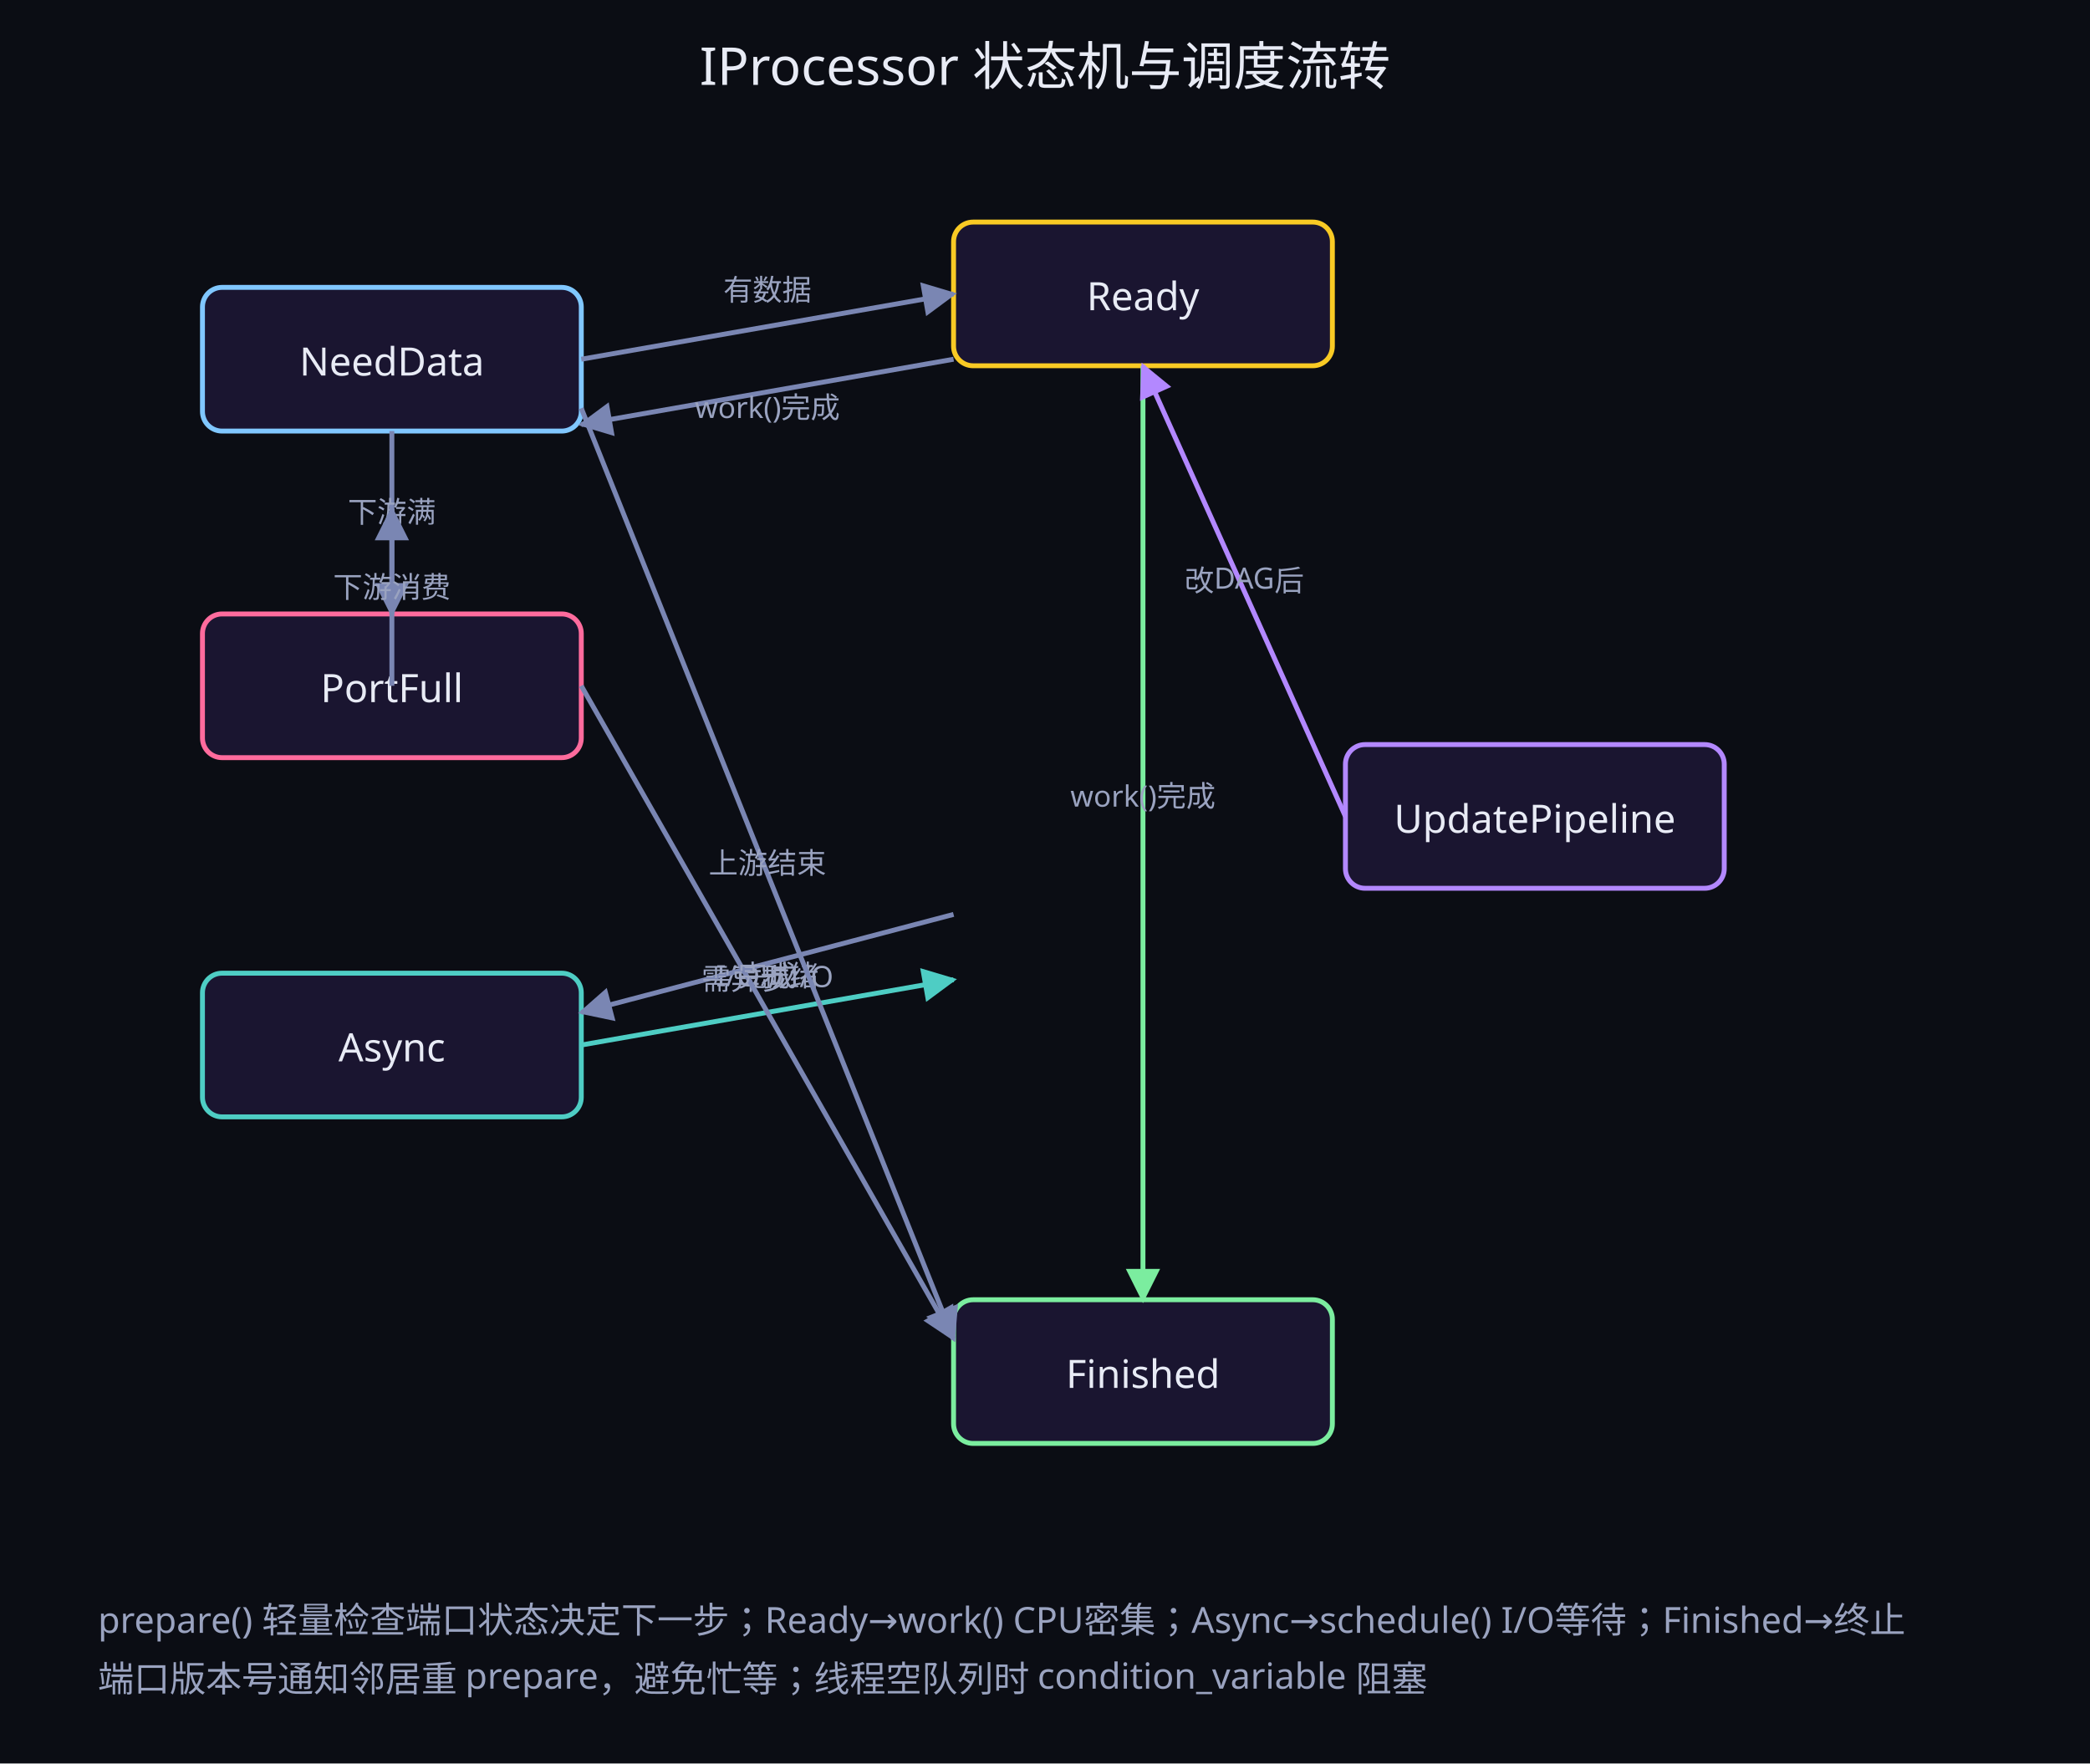
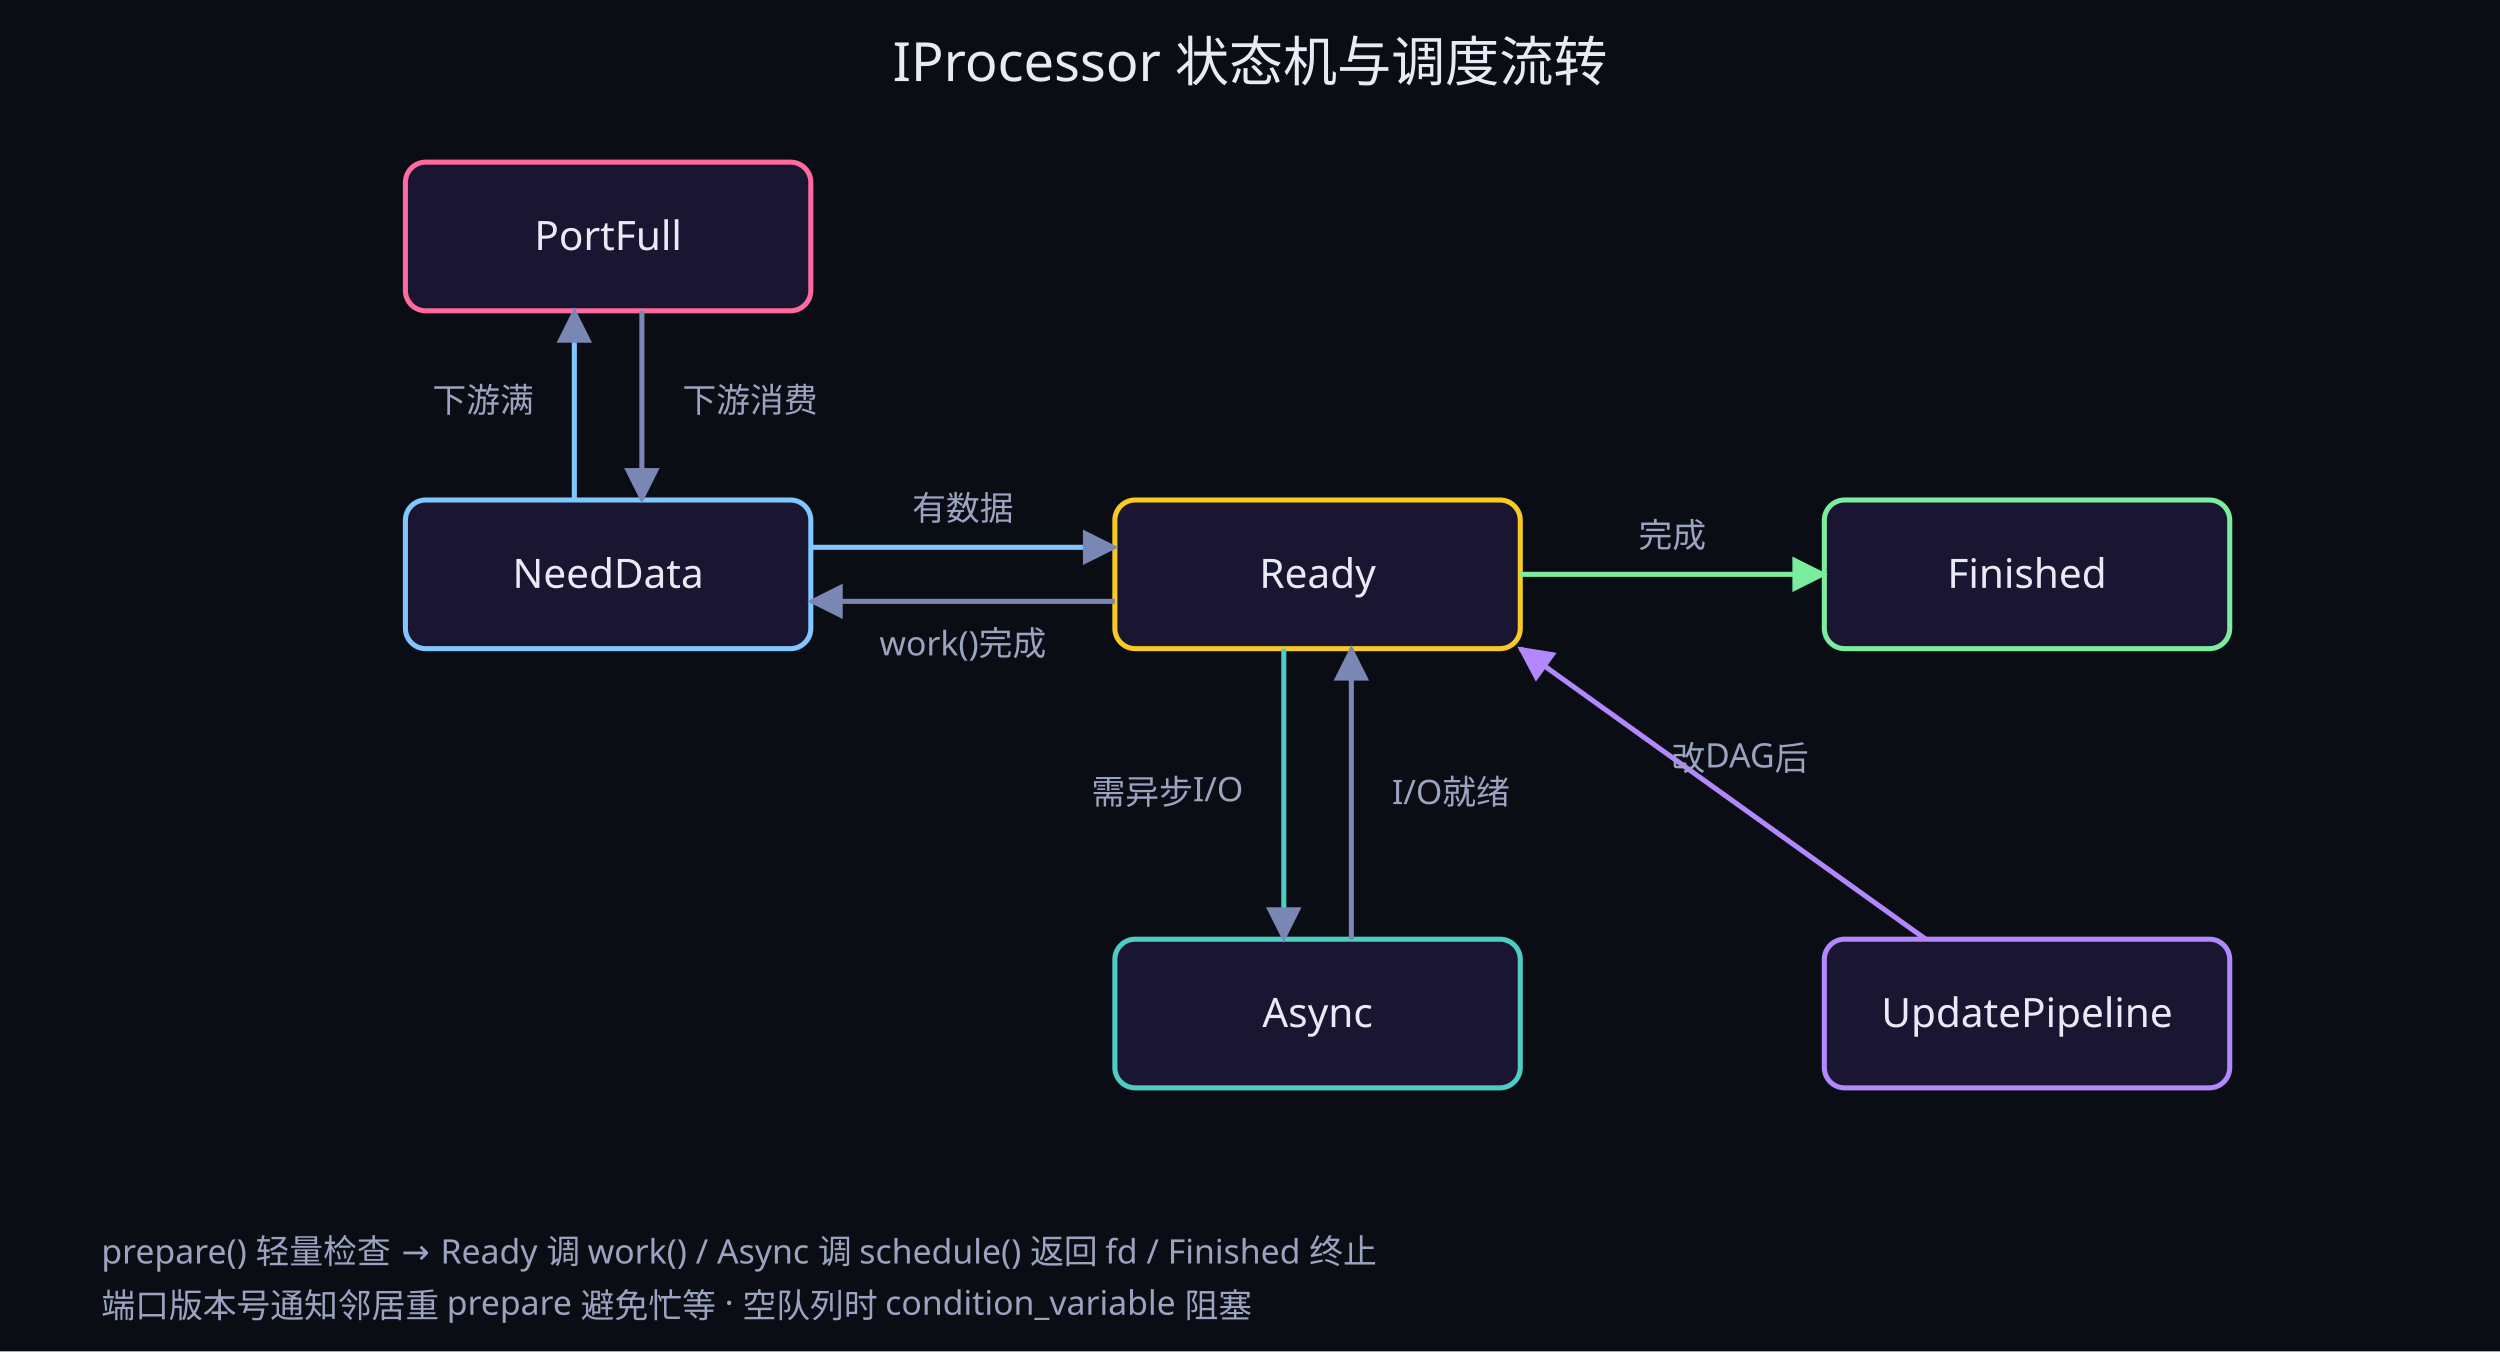
- <svg xmlns="http://www.w3.org/2000/svg" width="640" height="540" viewBox="0 0 640 540" font-family="system-ui, sans-serif">
-   <rect width="640" height="540" fill="#0b0d14" />
+ <svg xmlns="http://www.w3.org/2000/svg" width="740" height="400" viewBox="0 0 740 400" font-family="system-ui, sans-serif">
+   <rect width="740" height="400" fill="#0b0d14" />
  <defs>
    <marker id="arrow" viewBox="0 0 10 10" refX="9" refY="5" markerWidth="7" markerHeight="7" orient="auto">
      <path d="M0,0 L10,5 L0,10 z" fill="#7a86b3" />
    </marker>
    <marker id="arrowc" viewBox="0 0 10 10" refX="9" refY="5" markerWidth="7" markerHeight="7" orient="auto">
      <path d="M0,0 L10,5 L0,10 z" fill="#4ecdc4" />
    </marker>
    <marker id="arrowy" viewBox="0 0 10 10" refX="9" refY="5" markerWidth="7" markerHeight="7" orient="auto">
      <path d="M0,0 L10,5 L0,10 z" fill="#f9ca24" />
    </marker>
+     <marker id="arrowg" viewBox="0 0 10 10" refX="9" refY="5" markerWidth="7" markerHeight="7" orient="auto">
+       <path d="M0,0 L10,5 L0,10 z" fill="#7bed9f" />
+     </marker>
    <marker id="arrowp" viewBox="0 0 10 10" refX="9" refY="5" markerWidth="7" markerHeight="7" orient="auto">
      <path d="M0,0 L10,5 L0,10 z" fill="#b388ff" />
    </marker>
-     <marker id="arrowb" viewBox="0 0 10 10" refX="9" refY="5" markerWidth="7" markerHeight="7" orient="auto">
-       <path d="M0,0 L10,5 L0,10 z" fill="#6c8ef5" />
-     </marker>
-     <marker id="arrowg" viewBox="0 0 10 10" refX="9" refY="5" markerWidth="7" markerHeight="7" orient="auto">
-       <path d="M0,0 L10,5 L0,10 z" fill="#7bed9f" />
-     </marker>
  </defs>
-   <text x="320.0" y="26" text-anchor="middle" fill="#e8ebf5" font-size="16">IProcessor 状态机与调度流转</text>
-   <rect x="62" y="88" width="116" height="44" rx="6" fill="#1a1530" stroke="#80c7ff" stroke-width="1.5" />
-   <text x="120" y="115" text-anchor="middle" fill="#e8ebf5" font-size="12">NeedData</text>
-   <rect x="292" y="68" width="116" height="44" rx="6" fill="#1a1530" stroke="#f9ca24" stroke-width="1.5" />
-   <text x="350" y="95" text-anchor="middle" fill="#e8ebf5" font-size="12">Ready</text>
-   <rect x="292" y="398" width="116" height="44" rx="6" fill="#1a1530" stroke="#7bed9f" stroke-width="1.5" />
-   <text x="350" y="425" text-anchor="middle" fill="#e8ebf5" font-size="12">Finished</text>
-   <rect x="62" y="188" width="116" height="44" rx="6" fill="#1a1530" stroke="#ff6b9d" stroke-width="1.5" />
-   <text x="120" y="215" text-anchor="middle" fill="#e8ebf5" font-size="12">PortFull</text>
-   <rect x="62" y="298" width="116" height="44" rx="6" fill="#1a1530" stroke="#4ecdc4" stroke-width="1.5" />
-   <text x="120" y="325" text-anchor="middle" fill="#e8ebf5" font-size="12">Async</text>
-   <rect x="412" y="228" width="116" height="44" rx="6" fill="#1a1530" stroke="#b388ff" stroke-width="1.5" />
-   <text x="470" y="255" text-anchor="middle" fill="#e8ebf5" font-size="12">UpdatePipeline</text>
-   <path d="M178,110 L292,90" fill="none" stroke="#7a86b3" stroke-width="1.5" marker-end="url(#arrow)" />
-   <text x="235.0" y="92.0" text-anchor="middle" fill="#9aa3c0" font-size="9">有数据</text>
-   <path d="M292,110 L178,130" fill="none" stroke="#7a86b3" stroke-width="1.5" marker-end="url(#arrow)" />
-   <text x="235.0" y="128.0" text-anchor="middle" fill="#9aa3c0" font-size="9">work()完成</text>
-   <path d="M120,132 L120,188" fill="none" stroke="#7a86b3" stroke-width="1.5" marker-end="url(#arrow)" />
-   <text x="120.0" y="160.0" text-anchor="middle" fill="#9aa3c0" font-size="9">下游满</text>
-   <path d="M120,210 L120,156" fill="none" stroke="#7a86b3" stroke-width="1.5" marker-end="url(#arrow)" />
-   <text x="120.0" y="183.0" text-anchor="middle" fill="#9aa3c0" font-size="9">下游消费</text>
-   <path d="M350,112 L350,398" fill="none" stroke="#7bed9f" stroke-width="1.5" marker-end="url(#arrowg)" />
-   <text x="350.0" y="247.0" text-anchor="middle" fill="#9aa3c0" font-size="9">work()完成</text>
-   <path d="M178,320 L292,300" fill="none" stroke="#4ecdc4" stroke-width="1.5" marker-end="url(#arrowc)" />
-   <text x="235.0" y="302.0" text-anchor="middle" fill="#9aa3c0" font-size="9">I/O就绪</text>
-   <path d="M292,280 L178,310" fill="none" stroke="#7a86b3" stroke-width="1.5" marker-end="url(#arrow)" />
-   <text x="235.0" y="303.0" text-anchor="middle" fill="#9aa3c0" font-size="9">需异步I/O</text>
-   <path d="M178,210 L292,410" fill="none" stroke="#7a86b3" stroke-width="1.5" marker-end="url(#arrow)" />
-   <text x="235.0" y="302.0" text-anchor="middle" fill="#9aa3c0" font-size="9">完成</text>
-   <path d="M178,125 L292,410" fill="none" stroke="#7a86b3" stroke-width="1.5" marker-end="url(#arrow)" />
-   <text x="235.0" y="267.5" text-anchor="middle" fill="#9aa3c0" font-size="9">上游结束</text>
-   <path d="M412,250 L350,112" fill="none" stroke="#b388ff" stroke-width="1.5" marker-end="url(#arrowp)" />
-   <text x="381.0" y="181.0" text-anchor="middle" fill="#9aa3c0" font-size="9">改DAG后</text>
-   <text x="30" y="500" text-anchor="start" fill="#9aa3c0" font-size="11">prepare() 轻量检查端口状态决定下一步；Ready→work() CPU密集；Async→schedule() I/O等待；Finished→终止</text>
-   <text x="30" y="518" text-anchor="start" fill="#9aa3c0" font-size="11">端口版本号通知邻居重 prepare，避免忙等；线程空队列时 condition_variable 阻塞</text>
+   <text x="370.0" y="24" text-anchor="middle" fill="#e8ebf5" font-size="16">IProcessor 状态机与调度流转</text>
+   <rect x="120.0" y="48.0" width="120" height="44" rx="6" fill="#1a1530" stroke="#ff6b9d" stroke-width="1.5" />
+   <text x="180" y="74" text-anchor="middle" fill="#e8ebf5" font-size="12">PortFull</text>
+   <rect x="120.0" y="148.0" width="120" height="44" rx="6" fill="#1a1530" stroke="#80c7ff" stroke-width="1.5" />
+   <text x="180" y="174" text-anchor="middle" fill="#e8ebf5" font-size="12">NeedData</text>
+   <rect x="330.0" y="148.0" width="120" height="44" rx="6" fill="#1a1530" stroke="#f9ca24" stroke-width="1.5" />
+   <text x="390" y="174" text-anchor="middle" fill="#e8ebf5" font-size="12">Ready</text>
+   <rect x="540.0" y="148.0" width="120" height="44" rx="6" fill="#1a1530" stroke="#7bed9f" stroke-width="1.5" />
+   <text x="600" y="174" text-anchor="middle" fill="#e8ebf5" font-size="12">Finished</text>
+   <rect x="330.0" y="278.0" width="120" height="44" rx="6" fill="#1a1530" stroke="#4ecdc4" stroke-width="1.5" />
+   <text x="390" y="304" text-anchor="middle" fill="#e8ebf5" font-size="12">Async</text>
+   <rect x="540.0" y="278.0" width="120" height="44" rx="6" fill="#1a1530" stroke="#b388ff" stroke-width="1.5" />
+   <text x="600" y="304" text-anchor="middle" fill="#e8ebf5" font-size="12">UpdatePipeline</text>
+   <path d="M240,162 L330,162" fill="none" stroke="#80c7ff" stroke-width="1.5" marker-end="url(#arrow)" />
+   <text x="285" y="154" text-anchor="middle" fill="#9aa3c0" font-size="10">有数据</text>
+   <path d="M330,178 L240,178" fill="none" stroke="#7a86b3" stroke-width="1.5" marker-end="url(#arrow)" />
+   <text x="285" y="194" text-anchor="middle" fill="#9aa3c0" font-size="10">work()完成</text>
+   <path d="M170,148 L170,92" fill="none" stroke="#80c7ff" stroke-width="1.5" marker-end="url(#arrow)" />
+   <text x="158" y="122" text-anchor="end" fill="#9aa3c0" font-size="10">下游满</text>
+   <path d="M190,92 L190,148" fill="none" stroke="#7a86b3" stroke-width="1.5" marker-end="url(#arrow)" />
+   <text x="202" y="122" text-anchor="start" fill="#9aa3c0" font-size="10">下游消费</text>
+   <path d="M450,170 L540,170" fill="none" stroke="#7bed9f" stroke-width="1.5" marker-end="url(#arrowg)" />
+   <text x="495" y="162" text-anchor="middle" fill="#9aa3c0" font-size="10">完成</text>
+   <path d="M380,192 L380,278" fill="none" stroke="#4ecdc4" stroke-width="1.5" marker-end="url(#arrow)" />
+   <text x="368" y="238" text-anchor="end" fill="#9aa3c0" font-size="10">需异步I/O</text>
+   <path d="M400,278 L400,192" fill="none" stroke="#7a86b3" stroke-width="1.5" marker-end="url(#arrow)" />
+   <text x="412" y="238" text-anchor="start" fill="#9aa3c0" font-size="10">I/O就绪</text>
+   <path d="M570,278 L450,192" fill="none" stroke="#b388ff" stroke-width="1.5" marker-end="url(#arrowp)" />
+   <text x="515" y="228" text-anchor="middle" fill="#9aa3c0" font-size="10">改DAG后</text>
+   <text x="30" y="374" text-anchor="start" fill="#9aa3c0" font-size="10">prepare() 轻量检查 → Ready 调 work() / Async 调 schedule() 返回 fd / Finished 终止</text>
+   <text x="30" y="390" text-anchor="start" fill="#9aa3c0" font-size="10">端口版本号通知邻居重 prepare 避免忙等 · 空队列时 condition_variable 阻塞</text>
</svg>
